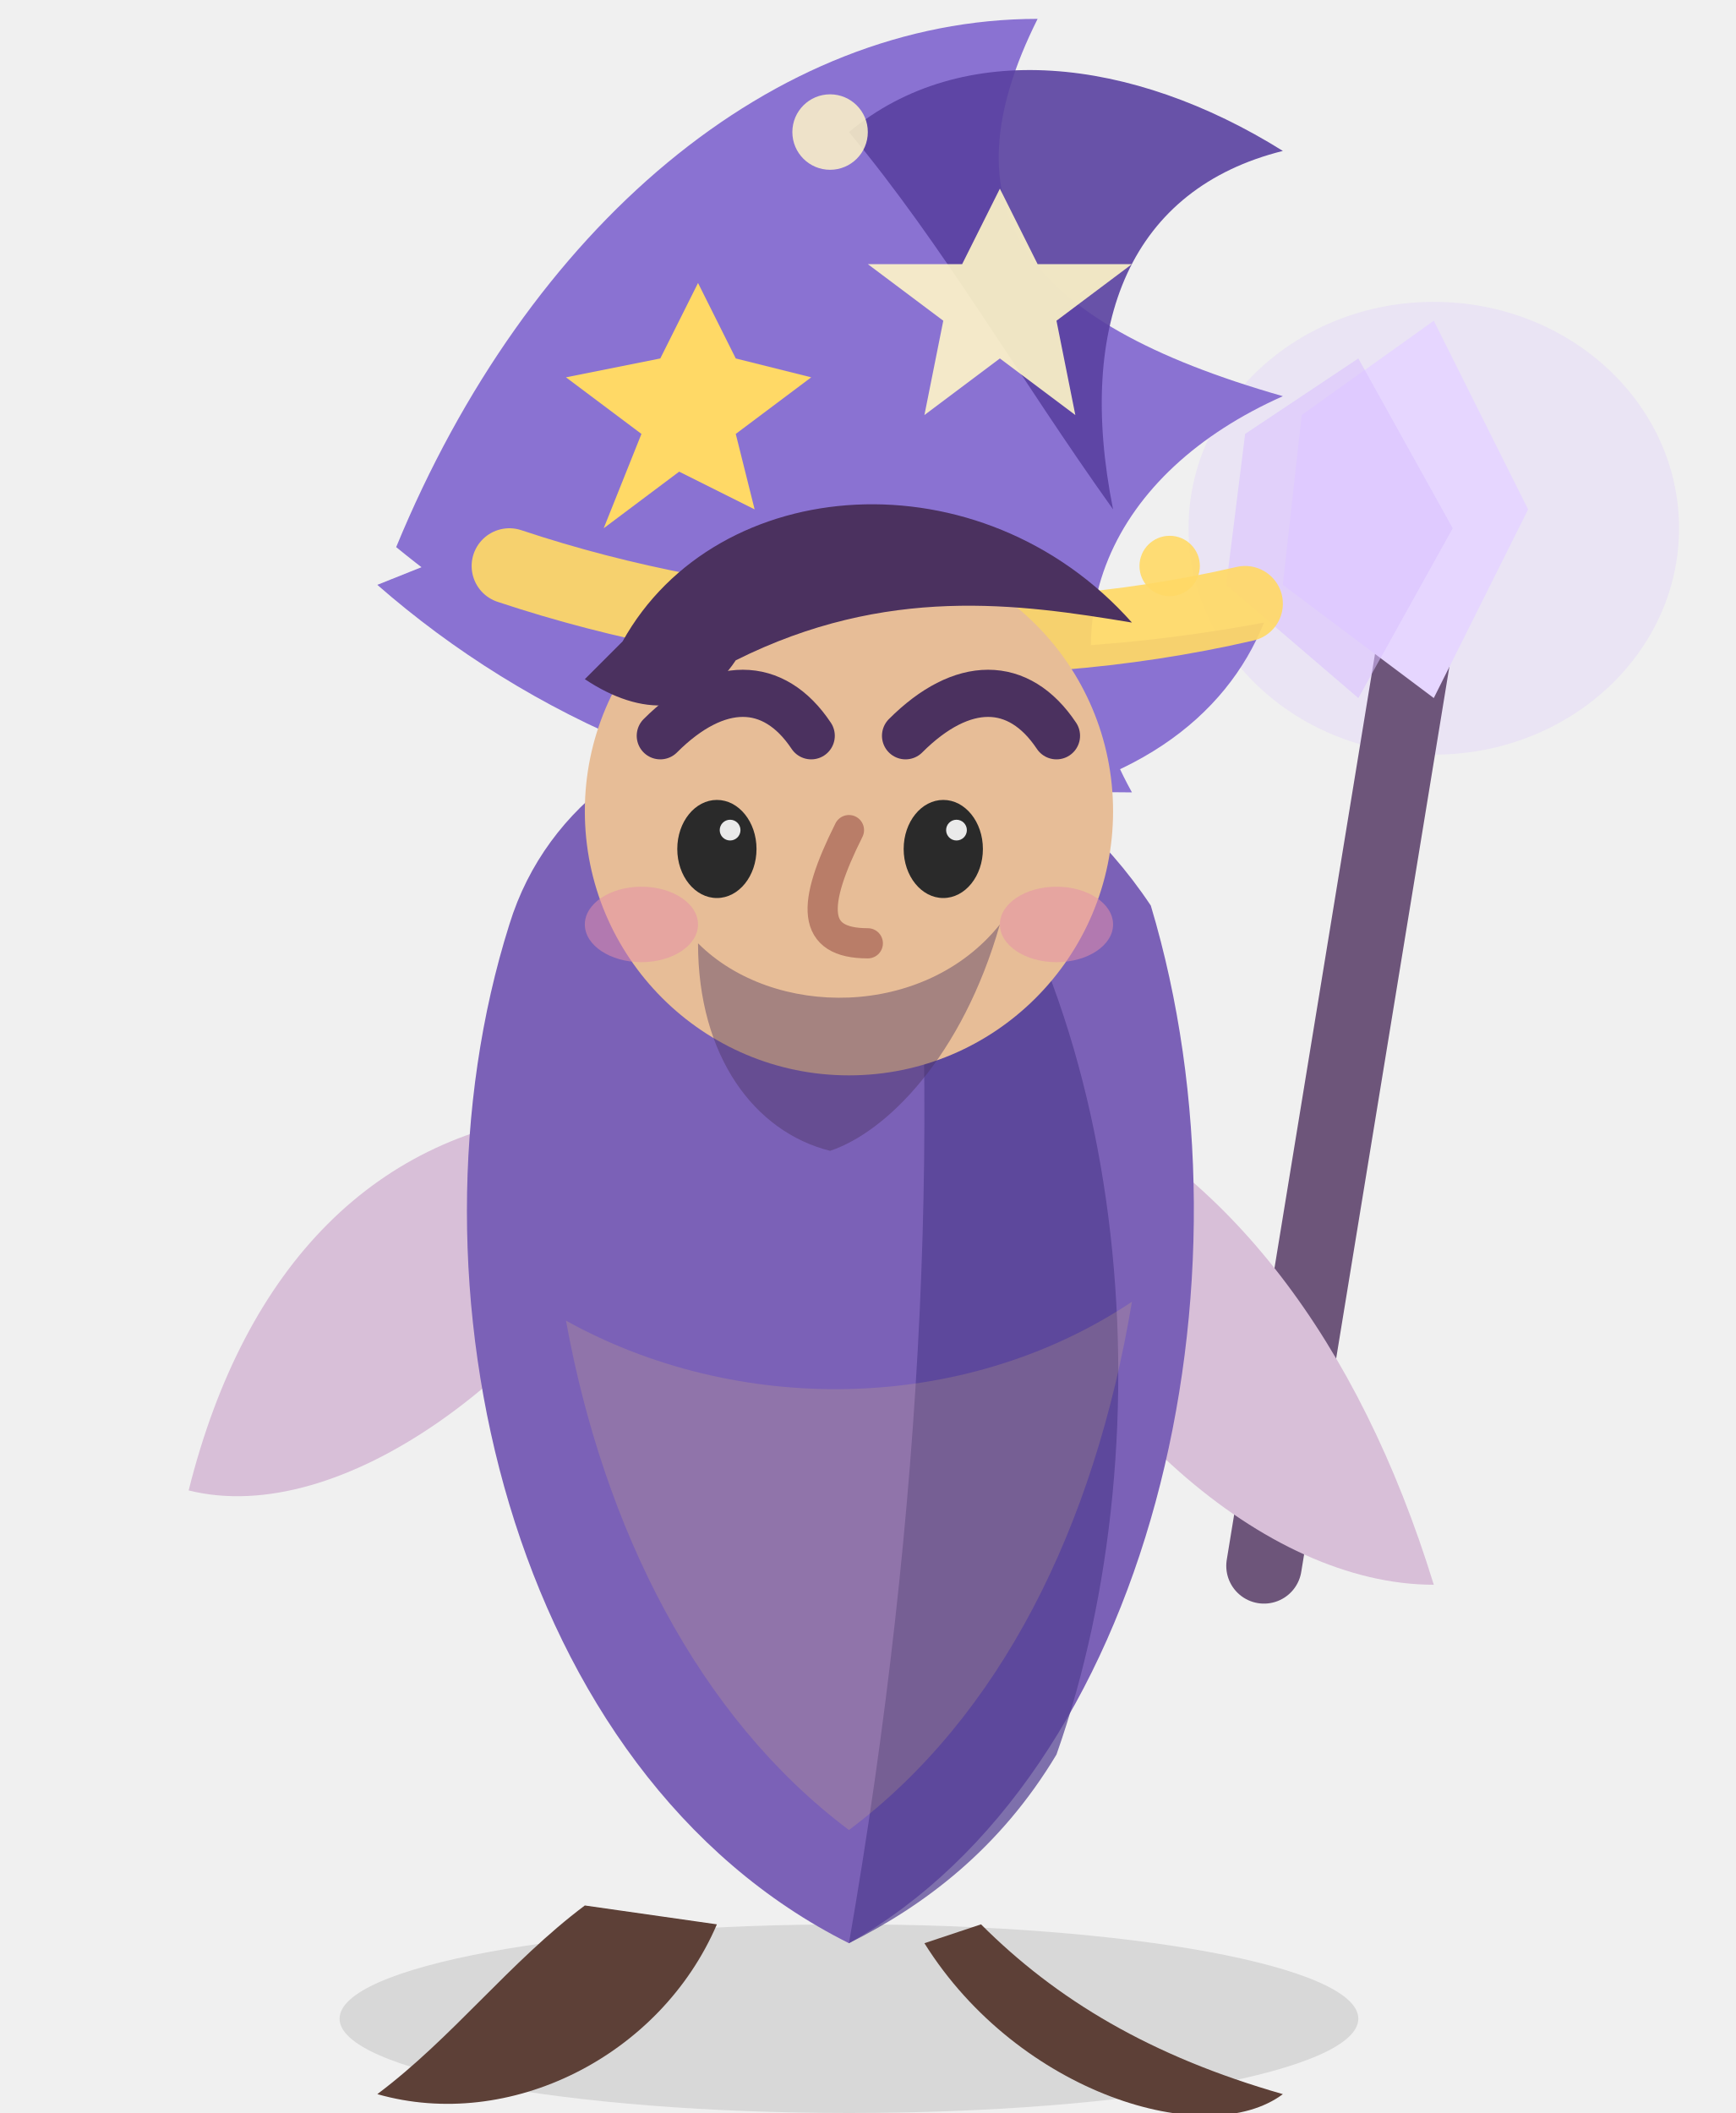
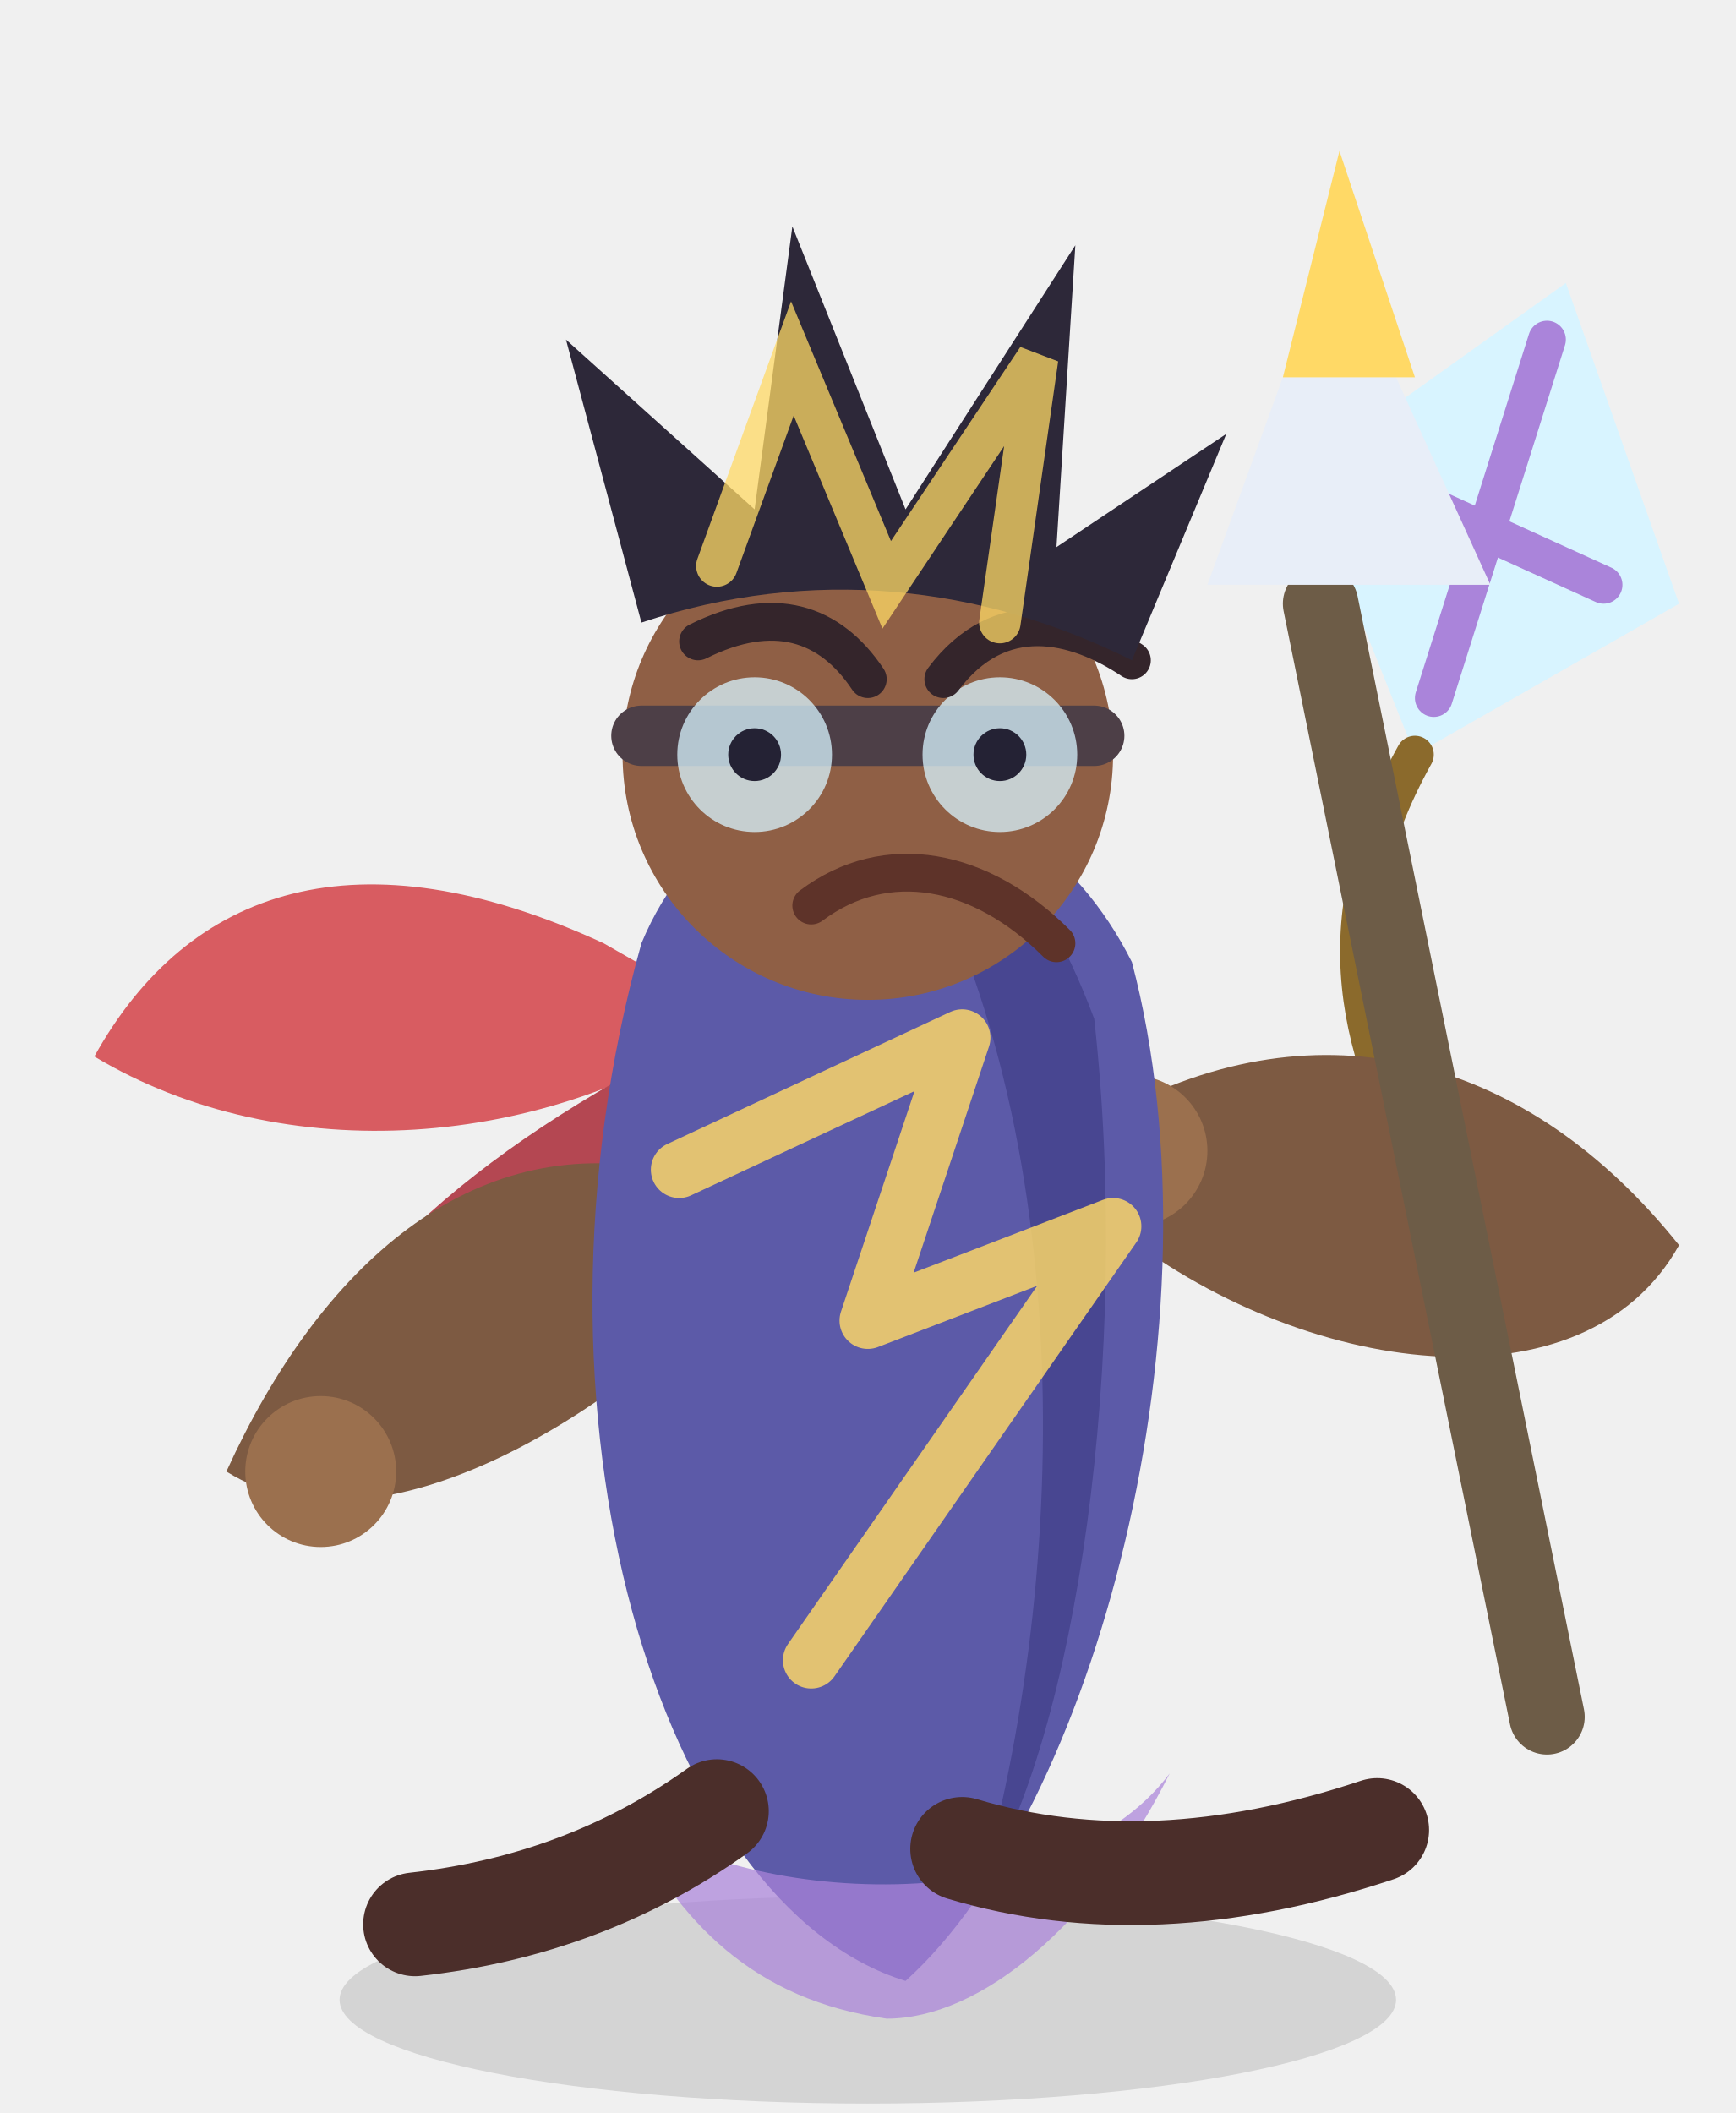
<svg xmlns="http://www.w3.org/2000/svg" width="92" height="112" viewBox="0 0 92 112">
-   <ellipse cx="45" cy="107" rx="27" ry="5" fill="#000000" opacity="0.1" />
-   <ellipse cx="76" cy="28" rx="13" ry="12" fill="#d8bfff" opacity="0.25" />
-   <path d="M67 83L76 28" fill="none" stroke="#6d557a" stroke-width="4" stroke-linecap="round" />
-   <path d="M76 17L81 27L76 37L68 31L69 22Z" fill="#e6d6ff" />
-   <path d="M72 19L77 28L72 37L65 31L66 23Z" fill="#d8bfff" opacity="0.55" transform="translate(0 0)" />
-   <path d="M30 59C20 60 13 67 10 79C18 81 29 73 35 62Z" fill="#d8bfd8" />
-   <path d="M56 58C65 62 72 71 76 84C67 84 57 75 52 63Z" fill="#d8bfd8" />
-   <path d="M27 49C31 36 51 33 61 48C67 68 61 94 45 103C27 94 21 68 27 49Z" fill="#7b61b7" />
-   <path d="M48 39C60 52 62 76 56 93C53 98 49 101 45 103C49 80 50 58 48 39Z" fill="#523e91" opacity="0.72" />
-   <path d="M30 70C39 75 51 75 60 69C58 81 53 91 45 97C37 91 32 81 30 70Z" fill="#ffd966" opacity="0.16" />
-   <path d="M21 29C28 12 41 1 55 1C50 11 54 17 68 21C59 25 55 33 60 42C45 42 32 38 21 29Z" fill="#8a72d2" />
-   <path d="M45 7C51 2 60 3 68 8C60 10 57 17 59 27C54 20 50 13 45 7Z" fill="#5940a0" opacity="0.9" />
-   <path d="M35 19L37 15L39 19L43 20L39 23L40 27L36 25L32 28L34 23L30 20Z" fill="#ffd966" />
-   <path d="M53 10L55 14L60 14L56 17L57 22L53 19L49 22L50 17L46 14L51 14Z" fill="#fff6c8" opacity="0.9" />
-   <circle cx="44" cy="7" r="2" fill="#fff6c8" opacity="0.85" />
-   <circle cx="62" cy="30" r="1.6" fill="#ffd966" opacity="0.9" />
-   <path d="M25 29C36 34 51 36 67 33C65 38 60 42 51 43C39 43 28 38 20 31Z" fill="#8a72d2" />
-   <path d="M27 30C39 34 53 35 66 32" fill="none" stroke="#ffd966" stroke-width="4" stroke-linecap="round" opacity="0.92" />
-   <circle cx="45" cy="43" r="14" fill="#e7bd97" />
-   <path d="M33 34C38 25 52 24 60 33C54 32 47 31 39 35C37 38 34 38 31 36Z" fill="#4b315f" />
-   <ellipse cx="38" cy="45" rx="2.1" ry="2.6" fill="#2a2a2a" />
-   <ellipse cx="50" cy="45" rx="2.1" ry="2.6" fill="#2a2a2a" />
-   <circle cx="38.7" cy="44" r="0.55" fill="#ffffff" opacity="0.9" />
-   <circle cx="50.7" cy="44" r="0.55" fill="#ffffff" opacity="0.9" />
-   <path d="M35 39C38 36 41 36 43 39" fill="none" stroke="#4b315f" stroke-width="2.5" stroke-linecap="round" />
-   <path d="M48 39C51 36 54 36 56 39" fill="none" stroke="#4b315f" stroke-width="2.5" stroke-linecap="round" />
-   <ellipse cx="34" cy="49" rx="3" ry="2" fill="#e58fa8" opacity="0.52" />
-   <ellipse cx="56" cy="49" rx="3" ry="2" fill="#e58fa8" opacity="0.52" />
-   <path d="M45 44C43 48 43 50 46 50" fill="none" stroke="#b97d68" stroke-width="1.6" stroke-linecap="round" />
-   <path d="M37 50C41 54 49 54 53 49C51 56 47 60 44 61C40 60 37 56 37 50Z" fill="#4b315f" opacity="0.42" />
-   <path d="M31 101C27 104 24 108 20 111C27 113 35 109 38 102Z" fill="#5d4037" />
-   <path d="M52 102C56 106 61 109 68 111C64 114 54 111 49 103Z" fill="#5d4037" />
+   <style>.body,.robe,.robeHem,.head,.hatHair,.staffArm,.offArm,.staff,.capeScarf,.familiar{transform-box:view-box}.body,.robe{transform-origin:46px 102px;animation:bodyBreathe 2.8s ease-in-out infinite}.head{transform-origin:46px 40px;animation:headNod 3.4s ease-in-out infinite}.hatHair{transform-origin:46px 28px;animation:hatSway 2.7s ease-in-out infinite}.staffArm,.staff{transform-origin:64px 62px;animation:staffIdle 2.4s ease-in-out infinite}.offArm{transform-origin:31px 61px;animation:offIdle 2.9s ease-in-out infinite}.capeScarf{transform-origin:44px 62px;animation:capeIdle 2s ease-in-out infinite}.familiar{transform-origin:20px 86px;animation:familiarBob 1.6s ease-in-out infinite}@keyframes bodyBreathe{0%,100%{transform:translateY(0) scale(1)}50%{transform:translateY(-1px) scale(1.015,.985)}}@keyframes headNod{0%,100%{transform:rotate(-1deg)}50%{transform:rotate(1.5deg) translateY(-.5px)}}@keyframes hatSway{0%,100%{transform:rotate(-2deg)}50%{transform:rotate(2deg)}}@keyframes staffIdle{0%,100%{transform:rotate(-2deg)}50%{transform:rotate(3deg)}}@keyframes offIdle{0%,100%{transform:rotate(1deg)}50%{transform:rotate(-3deg)}}@keyframes capeIdle{0%,100%{transform:skewX(-2deg)}50%{transform:skewX(3deg)}}@keyframes familiarBob{0%,100%{transform:translateY(0) rotate(-2deg)}50%{transform:translateY(-2px) rotate(3deg)}}@media (prefers-reduced-motion: reduce){.body,.robe,.robeHem,.head,.hatHair,.staffArm,.offArm,.staff,.capeScarf,.familiar{animation:none}}</style>
+   <ellipse cx="46" cy="106" rx="28" ry="5.5" fill="#000000" opacity="0.12" />
+   <g class="familiar">
+     <path d="M69 25L83 15L89 32L75 40Z" fill="#d8f4ff" />
+     <path d="M74 26L85 31M82 18L76 37" stroke="#aa84da" stroke-width="2" stroke-linecap="round" />
+     <path d="M75 40C70 49 72 56 76 63" stroke="#8b6a2c" stroke-width="2" stroke-linecap="round" fill="none" />
+   </g>
+   <g class="capeScarf">
+     <path d="M32 50C19 44 10 47 5 56C15 62 29 61 39 54Z" fill="#d85c61" />
+     <path d="M37 55C25 61 17 68 13 78C27 78 39 69 45 58Z" fill="#b44752" />
+   </g>
+   <g class="staffArm staff">
+     <path d="M59 59C70 53 81 56 89 66C84 75 69 73 59 65Z" fill="#7d5a42" />
+     <path d="M70 32L82 91" stroke="#6d5c47" stroke-width="4" stroke-linecap="round" />
+     <path d="M64 31H79L74 20H68Z" fill="#e8eef8" />
+     <path d="M68 20L71 8L75 20" fill="#ffd966" />
+     <circle cx="60" cy="61" r="4" fill="#9b704e" />
+   </g>
+   <g class="offArm">
+     <path d="M35 62C25 60 17 67 12 78C20 83 33 75 41 66Z" fill="#7d5a42" />
+     <circle cx="17" cy="78" r="4" fill="#9b704e" />
+   </g>
+   <g class="body robe">
+     <path d="M34 50C39 38 54 39 60 51C65 70 58 96 48 105C35 101 27 75 34 50Z" fill="#5c5aa8" />
+     <path d="M47 42C57 58 57 82 52 100C57 92 60 72 58 54C55 46 51 42 47 42Z" fill="#403e88" opacity="0.72" />
+     <path d="M36 62L51 55L46 70L59 65L43 88" stroke="#ffd966" stroke-width="3" stroke-linecap="round" stroke-linejoin="round" fill="none" opacity="0.82" />
+     <g class="robeHem">
+       <path d="M33 96C39 101 56 102 62 94C58 102 52 107 47 107C40 106 36 102 33 96Z" fill="#aa84da" opacity="0.72" />
+     </g>
+   </g>
+   <path d="M38 96Q31 101 22 102" stroke="#4b2e2a" stroke-width="5.5" stroke-linecap="round" fill="none" />
+   <path d="M51 98Q61 101 73 97" stroke="#4b2e2a" stroke-width="5.5" stroke-linecap="round" fill="none" />
+   <g class="head">
+     <circle cx="46" cy="40" r="13" fill="#8f5f45" />
+     <path d="M34 39H58" stroke="#4d3f47" stroke-width="3.2" stroke-linecap="round" />
+     <circle cx="40" cy="40" r="4.1" fill="#d8f4ff" opacity="0.75" />
+     <circle cx="53" cy="40" r="4.1" fill="#d8f4ff" opacity="0.75" />
+     <circle cx="40" cy="40" r="1.4" fill="#242234" />
+     <circle cx="53" cy="40" r="1.4" fill="#242234" />
+     <path d="M37 34C41 32 44 33 46 36M50 36C53 32 57 33 60 35" stroke="#34252b" stroke-width="2" stroke-linecap="round" fill="none" />
+     <path d="M43 48C47 45 52 46 56 50" stroke="#5e3329" stroke-width="2" stroke-linecap="round" fill="none" />
+   </g>
+   <g class="hatHair">
+     <path d="M34 33L30 18L40 27L42 12L48 27L57 13L56 29L65 23L60 35C52 31 43 30 34 33Z" fill="#2d2839" />
+     <path d="M38 30L42 19L47 31L55 19L53 33" stroke="#ffd966" stroke-width="2.2" stroke-linecap="round" fill="none" opacity="0.75" />
+   </g>
</svg>
